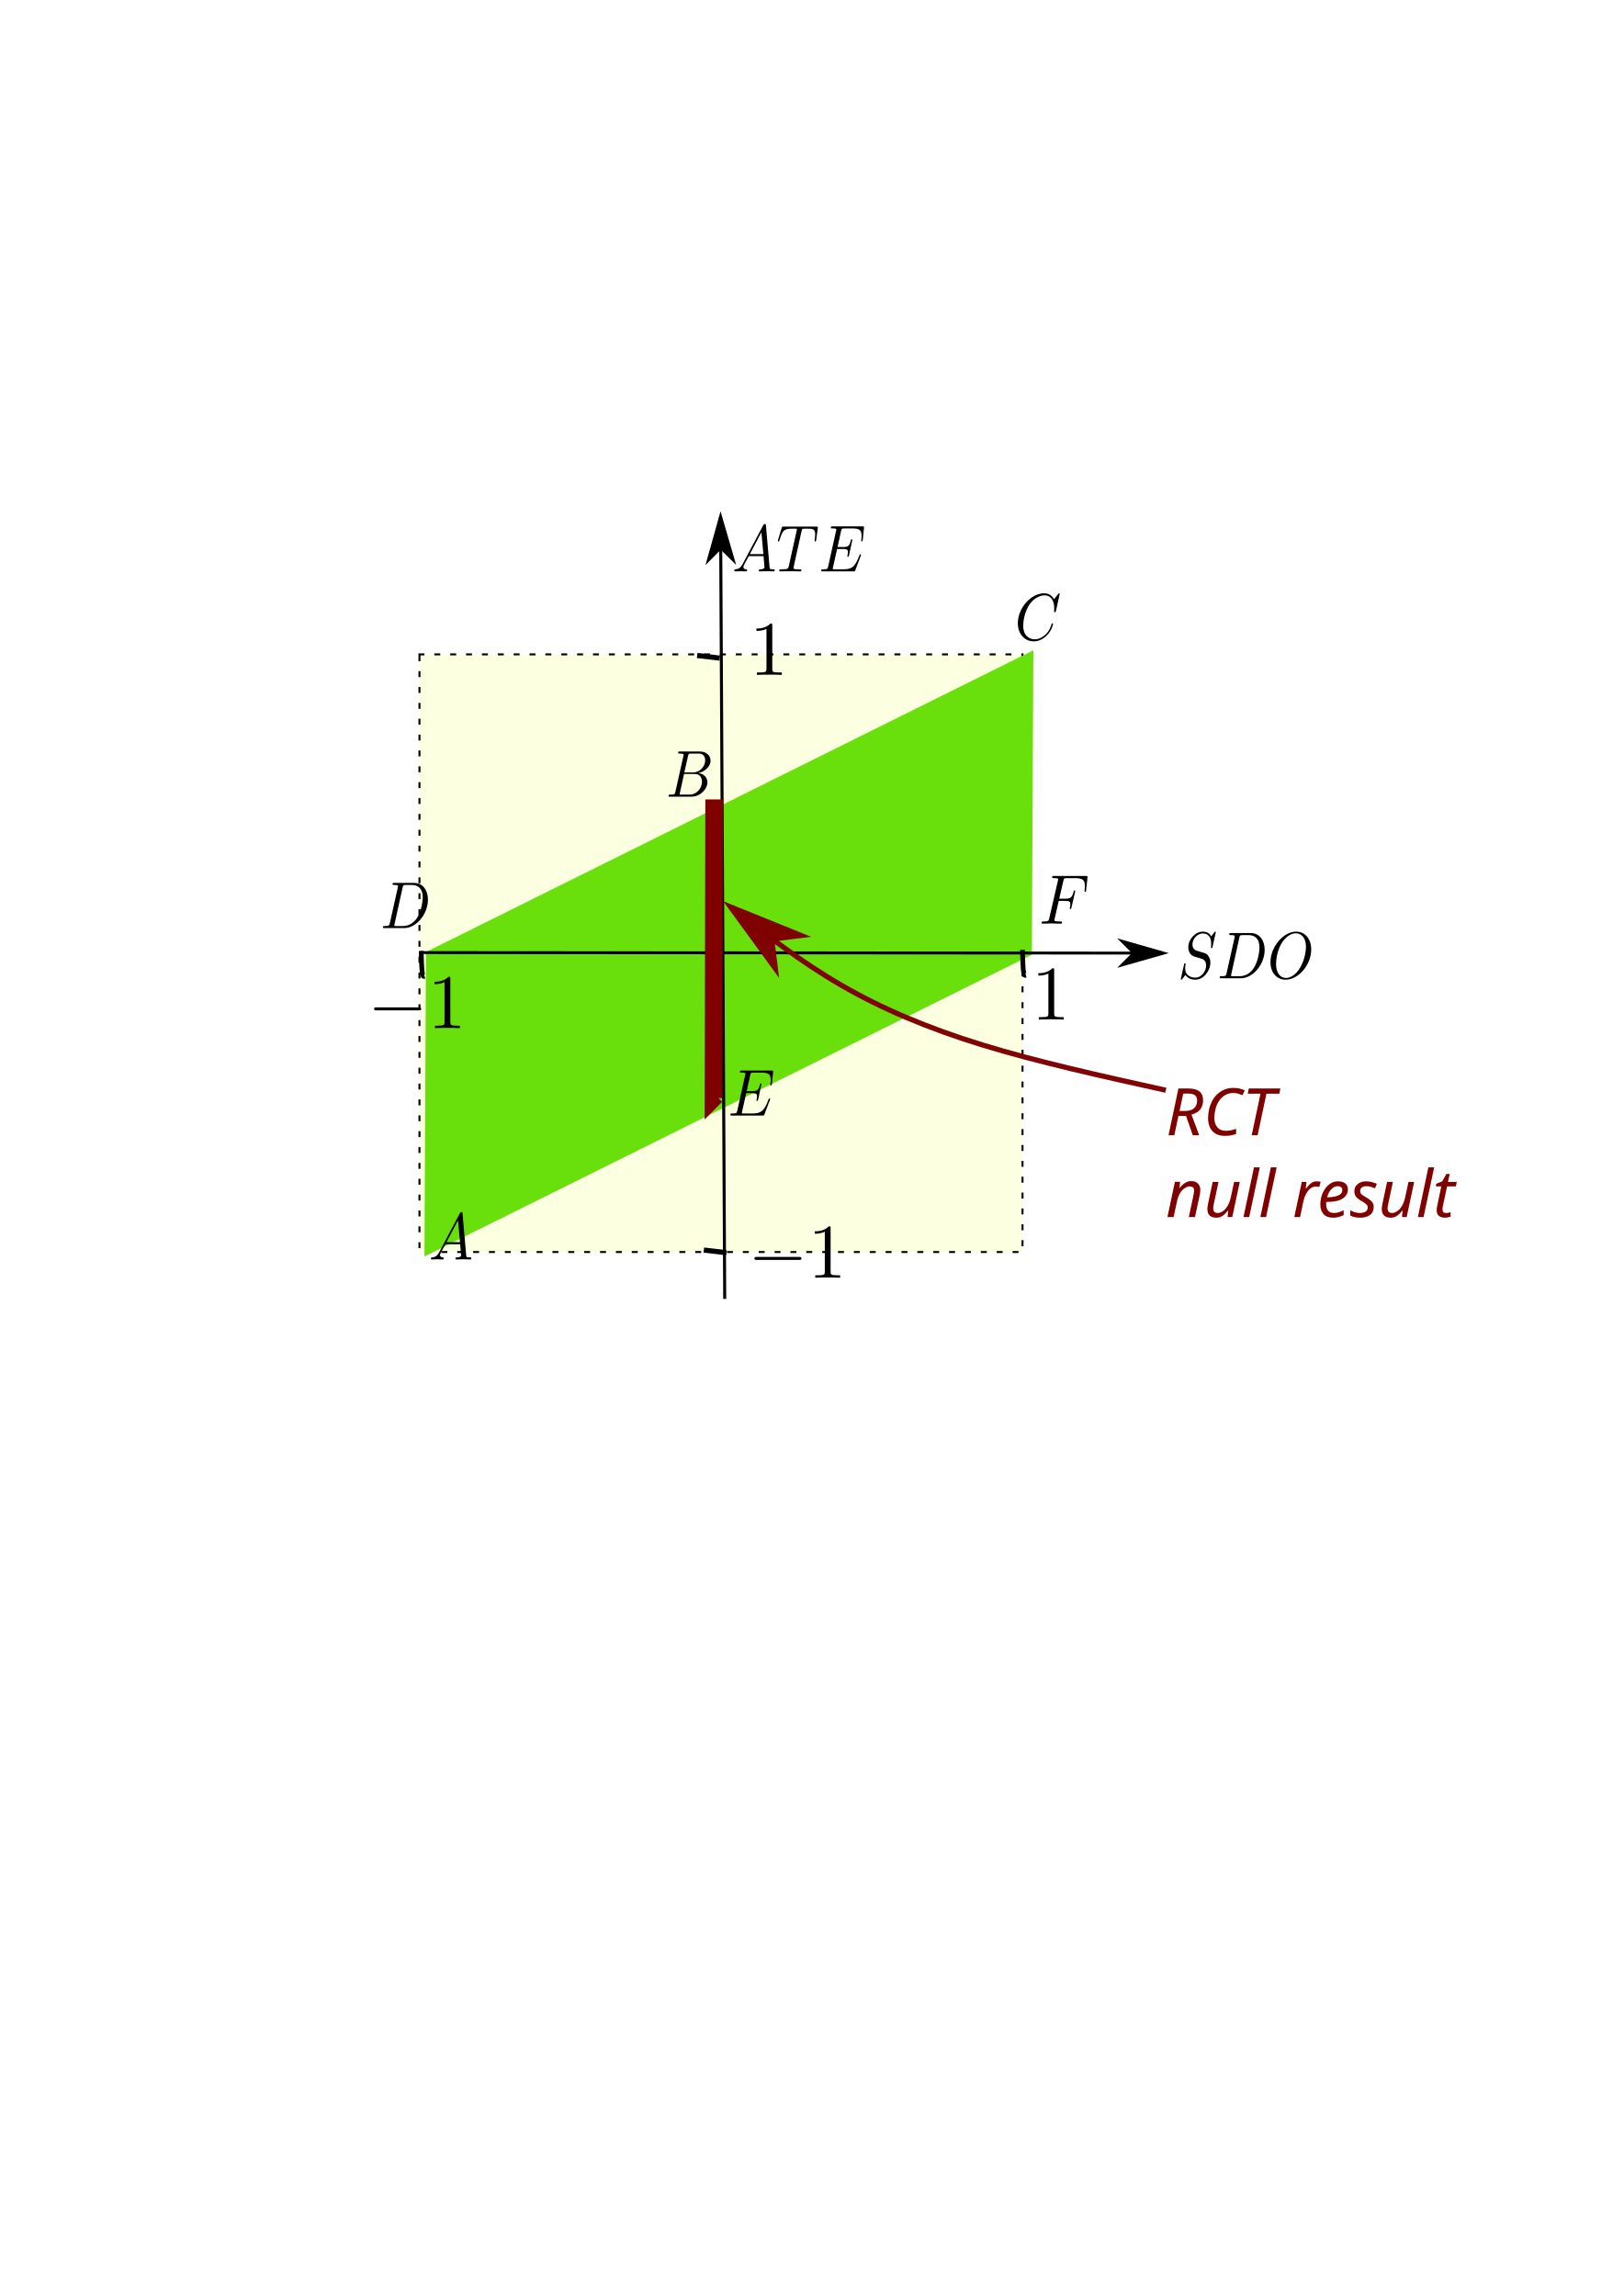
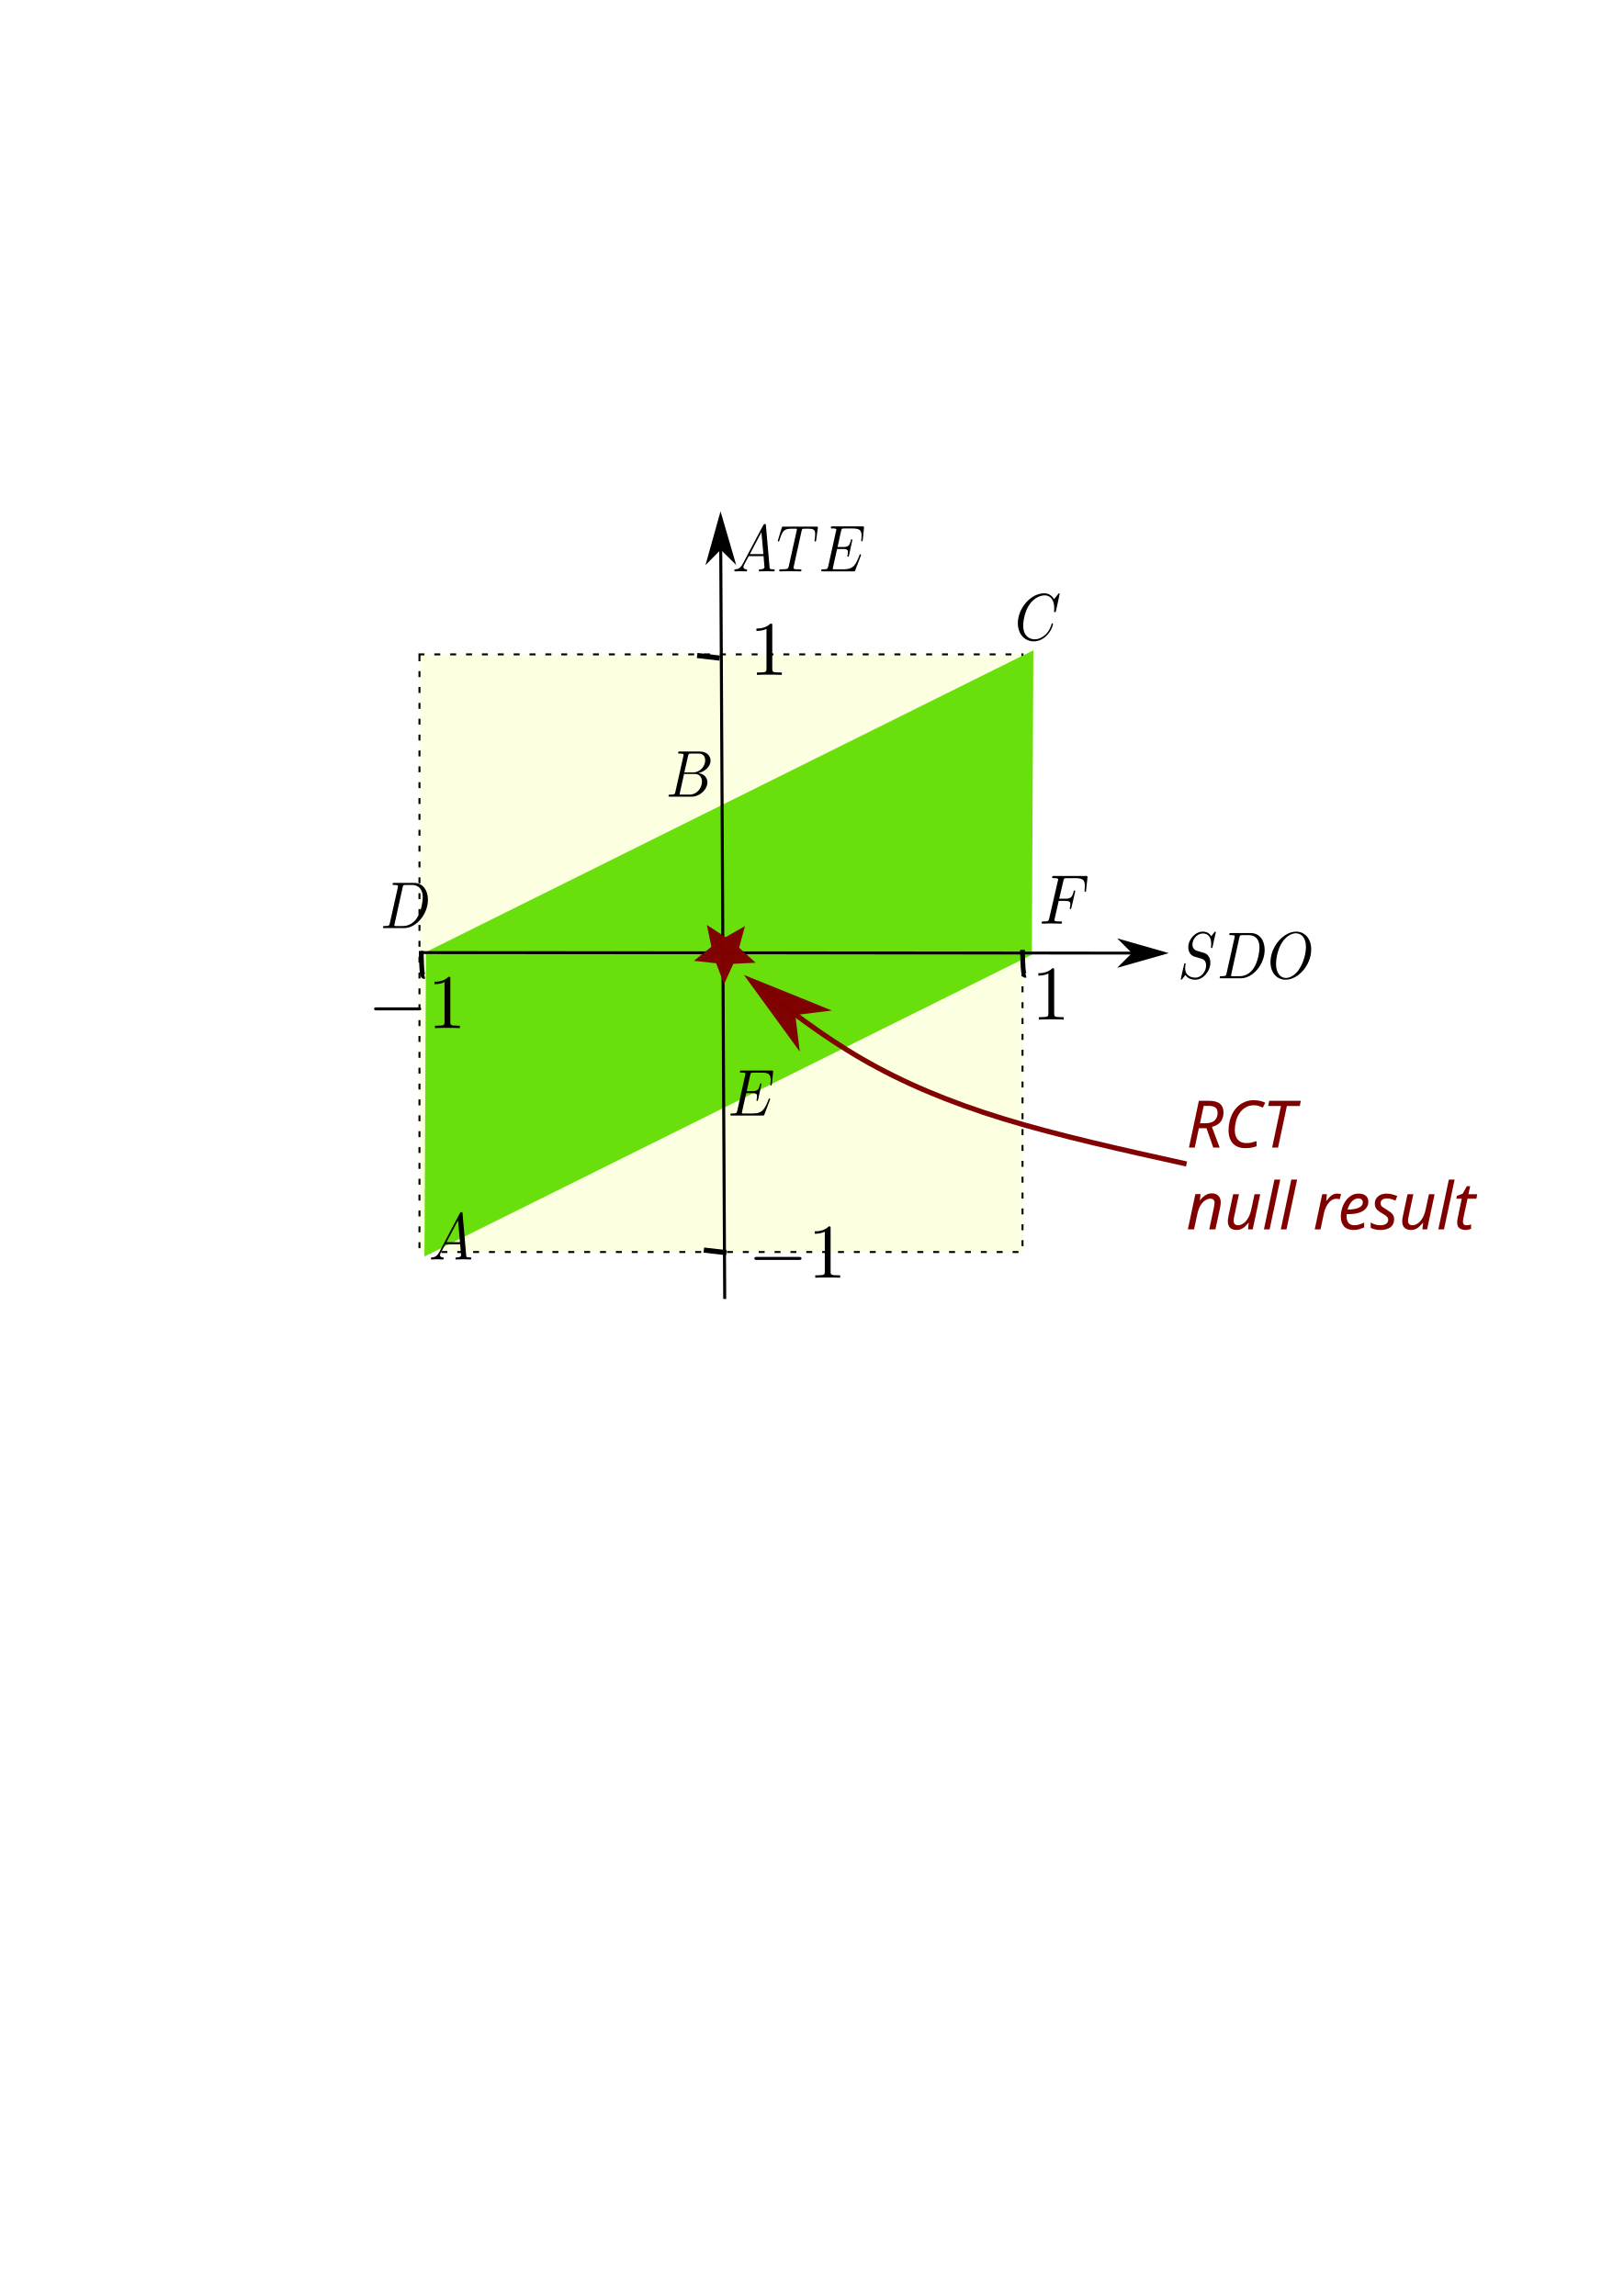
<svg xmlns="http://www.w3.org/2000/svg" xmlns:ns1="http://www.openswatchbook.org/uri/2009/osb" xmlns:xlink="http://www.w3.org/1999/xlink" width="210mm" height="297mm" viewBox="0 0 210 297" version="1.1" id="svg8">
  <defs id="defs2">
    <marker style="overflow:visible" id="marker1200" refX="0.0" refY="0.0" orient="auto">
      <path transform="scale(0.8) translate(12.5,0)" style="fill-rule:evenodd;stroke:#800000;stroke-width:1pt;stroke-opacity:0.987;fill:#800000;fill-opacity:0.987" d="M 0.0,0.0 L 5.0,-5.0 L -12.5,0.0 L 5.0,5.0 L 0.0,0.0 z " id="path1198" />
    </marker>
    <marker style="overflow:visible;" id="marker1040" refX="0.0" refY="0.0" orient="auto">
      <path transform="scale(0.8) rotate(180) translate(12.5,0)" style="fill-rule:evenodd;stroke:#000000;stroke-width:1pt;stroke-opacity:1;fill:#000000;fill-opacity:1" d="M 0.0,0.0 L 5.0,-5.0 L -12.5,0.0 L 5.0,5.0 L 0.0,0.0 z " id="path1038" />
    </marker>
    <linearGradient id="linearGradient2947" ns1:paint="solid">
      <stop style="stop-color:#ff0000;stop-opacity:1;" offset="0" id="stop2945" />
    </linearGradient>
    <marker style="overflow:visible;" id="marker2329" refX="0.0" refY="0.0" orient="auto">
      <path transform="scale(0.8) rotate(180) translate(12.5,0)" style="fill-rule:evenodd;stroke:#e900eb;stroke-width:1pt;stroke-opacity:1;fill:#e900eb;fill-opacity:1" d="M 0.0,0.0 L 5.0,-5.0 L -12.5,0.0 L 5.0,5.0 L 0.0,0.0 z " id="path2327" />
    </marker>
    <marker style="overflow:visible;" id="Arrow1Lend" refX="0.0" refY="0.0" orient="auto">
      <path transform="scale(0.8) rotate(180) translate(12.5,0)" style="fill-rule:evenodd;stroke:#000000;stroke-width:1pt;stroke-opacity:1;fill:#000000;fill-opacity:1" d="M 0.0,0.0 L 5.0,-5.0 L -12.5,0.0 L 5.0,5.0 L 0.0,0.0 z " id="path852" />
    </marker>
    <marker style="overflow:visible" id="Arrow1Lstart" refX="0.0" refY="0.0" orient="auto">
      <path transform="scale(0.8) translate(12.5,0)" style="fill-rule:evenodd;stroke:#000000;stroke-width:1pt;stroke-opacity:1;fill:#000000;fill-opacity:1" d="M 0.0,0.0 L 5.0,-5.0 L -12.5,0.0 L 5.0,5.0 L 0.0,0.0 z " id="path849" />
    </marker>
    <g id="g5959">
      <symbol overflow="visible" id="symbol9139">
        <path style="stroke:none;" d="" id="path3094" />
      </symbol>
      <symbol overflow="visible" id="symbol7277">
        <path style="stroke:none;" d="M 1.781 -1.141 C 1.391 -0.484 1 -0.344 0.562 -0.312 C 0.438 -0.297 0.344 -0.297 0.344 -0.109 C 0.344 -0.047 0.406 0 0.484 0 C 0.75 0 1.062 -0.031 1.328 -0.031 C 1.672 -0.031 2.016 0 2.328 0 C 2.391 0 2.516 0 2.516 -0.188 C 2.516 -0.297 2.438 -0.312 2.359 -0.312 C 2.141 -0.328 1.891 -0.406 1.891 -0.656 C 1.891 -0.781 1.953 -0.891 2.031 -1.031 L 2.797 -2.297 L 5.297 -2.297 C 5.312 -2.094 5.453 -0.734 5.453 -0.641 C 5.453 -0.344 4.938 -0.312 4.734 -0.312 C 4.594 -0.312 4.5 -0.312 4.5 -0.109 C 4.5 0 4.609 0 4.641 0 C 5.047 0 5.469 -0.031 5.875 -0.031 C 6.125 -0.031 6.766 0 7.016 0 C 7.062 0 7.188 0 7.188 -0.203 C 7.188 -0.312 7.094 -0.312 6.953 -0.312 C 6.344 -0.312 6.344 -0.375 6.312 -0.672 L 5.703 -6.891 C 5.688 -7.094 5.688 -7.141 5.516 -7.141 C 5.359 -7.141 5.312 -7.062 5.25 -6.969 Z M 2.984 -2.609 L 4.938 -5.906 L 5.266 -2.609 Z M 2.984 -2.609 " id="path9609" />
      </symbol>
      <symbol overflow="visible" id="symbol2894">
        <path style="stroke:none;" d="M 4.25 -6.047 C 4.328 -6.328 4.359 -6.391 4.484 -6.422 C 4.578 -6.438 4.906 -6.438 5.109 -6.438 C 6.125 -6.438 6.562 -6.406 6.562 -5.625 C 6.562 -5.469 6.531 -5.078 6.484 -4.828 C 6.484 -4.781 6.453 -4.672 6.453 -4.641 C 6.453 -4.578 6.484 -4.5 6.578 -4.5 C 6.688 -4.5 6.703 -4.578 6.734 -4.734 L 7 -6.469 C 7.016 -6.516 7.016 -6.609 7.016 -6.641 C 7.016 -6.75 6.922 -6.75 6.75 -6.75 L 1.219 -6.75 C 0.984 -6.75 0.969 -6.734 0.891 -6.547 L 0.297 -4.797 C 0.297 -4.781 0.234 -4.641 0.234 -4.609 C 0.234 -4.562 0.297 -4.5 0.359 -4.5 C 0.453 -4.5 0.469 -4.562 0.531 -4.719 C 1.062 -6.266 1.328 -6.438 2.797 -6.438 L 3.188 -6.438 C 3.469 -6.438 3.469 -6.406 3.469 -6.312 C 3.469 -6.266 3.438 -6.141 3.422 -6.109 L 2.094 -0.781 C 2 -0.422 1.969 -0.312 0.906 -0.312 C 0.547 -0.312 0.484 -0.312 0.484 -0.125 C 0.484 0 0.594 0 0.656 0 C 0.922 0 1.203 -0.016 1.469 -0.016 C 1.75 -0.016 2.047 -0.031 2.328 -0.031 C 2.609 -0.031 2.875 -0.016 3.156 -0.016 C 3.438 -0.016 3.734 0 4.016 0 C 4.109 0 4.234 0 4.234 -0.203 C 4.234 -0.312 4.156 -0.312 3.891 -0.312 C 3.656 -0.312 3.516 -0.312 3.266 -0.328 C 2.969 -0.359 2.891 -0.391 2.891 -0.547 C 2.891 -0.562 2.891 -0.609 2.938 -0.75 Z M 4.25 -6.047 " id="path138" />
      </symbol>
      <symbol overflow="visible" id="symbol2901">
        <path style="stroke:none;" d="M 7.062 -2.328 C 7.078 -2.375 7.109 -2.438 7.109 -2.469 C 7.109 -2.469 7.109 -2.578 6.984 -2.578 C 6.891 -2.578 6.875 -2.516 6.859 -2.453 C 6.203 -0.984 5.844 -0.312 4.141 -0.312 L 2.688 -0.312 C 2.547 -0.312 2.516 -0.312 2.469 -0.312 C 2.359 -0.328 2.328 -0.344 2.328 -0.422 C 2.328 -0.453 2.328 -0.469 2.375 -0.641 L 3.062 -3.375 L 4.047 -3.375 C 4.891 -3.375 4.891 -3.156 4.891 -2.906 C 4.891 -2.844 4.891 -2.719 4.828 -2.422 C 4.812 -2.375 4.797 -2.344 4.797 -2.312 C 4.797 -2.266 4.828 -2.203 4.922 -2.203 C 5 -2.203 5.031 -2.25 5.078 -2.406 L 5.641 -4.734 C 5.641 -4.797 5.594 -4.844 5.516 -4.844 C 5.438 -4.844 5.406 -4.781 5.391 -4.672 C 5.172 -3.906 5 -3.672 4.078 -3.672 L 3.141 -3.672 L 3.734 -6.078 C 3.828 -6.438 3.844 -6.469 4.281 -6.469 L 5.688 -6.469 C 6.891 -6.469 7.203 -6.188 7.203 -5.359 C 7.203 -5.125 7.203 -5.109 7.156 -4.828 C 7.156 -4.781 7.141 -4.703 7.141 -4.656 C 7.141 -4.609 7.172 -4.531 7.266 -4.531 C 7.375 -4.531 7.391 -4.594 7.406 -4.781 L 7.609 -6.516 C 7.641 -6.781 7.594 -6.781 7.344 -6.781 L 2.297 -6.781 C 2.109 -6.781 2 -6.781 2 -6.578 C 2 -6.469 2.094 -6.469 2.281 -6.469 C 2.656 -6.469 2.938 -6.469 2.938 -6.297 C 2.938 -6.25 2.938 -6.234 2.875 -6.047 L 1.562 -0.781 C 1.469 -0.391 1.453 -0.312 0.656 -0.312 C 0.484 -0.312 0.375 -0.312 0.375 -0.125 C 0.375 0 0.469 0 0.656 0 L 5.828 0 C 6.062 0 6.078 -0.016 6.141 -0.172 Z M 7.062 -2.328 " id="path513" />
      </symbol>
    </g>
    <g id="g1998">
      <symbol overflow="visible" id="symbol3858">
        <path style="stroke:none;" d="" id="path2053" />
      </symbol>
      <symbol overflow="visible" id="symbol8276">
        <path style="stroke:none;" d="M 6.438 -6.922 C 6.438 -6.953 6.406 -7.031 6.312 -7.031 C 6.266 -7.031 6.266 -7.016 6.141 -6.875 L 5.656 -6.312 C 5.406 -6.781 4.891 -7.031 4.234 -7.031 C 2.969 -7.031 1.781 -5.875 1.781 -4.672 C 1.781 -3.875 2.297 -3.406 2.812 -3.266 L 3.875 -2.984 C 4.25 -2.891 4.797 -2.734 4.797 -1.922 C 4.797 -1.031 3.984 -0.094 3 -0.094 C 2.359 -0.094 1.25 -0.312 1.25 -1.547 C 1.25 -1.781 1.312 -2.031 1.312 -2.078 C 1.328 -2.125 1.328 -2.141 1.328 -2.156 C 1.328 -2.25 1.266 -2.266 1.219 -2.266 C 1.172 -2.266 1.141 -2.25 1.109 -2.219 C 1.078 -2.188 0.516 0.094 0.516 0.125 C 0.516 0.172 0.562 0.219 0.625 0.219 C 0.672 0.219 0.688 0.203 0.812 0.062 L 1.297 -0.5 C 1.719 0.078 2.406 0.219 2.984 0.219 C 4.344 0.219 5.516 -1.109 5.516 -2.344 C 5.516 -3.031 5.172 -3.375 5.031 -3.516 C 4.797 -3.734 4.641 -3.781 3.766 -4 C 3.531 -4.062 3.188 -4.172 3.094 -4.188 C 2.828 -4.281 2.484 -4.562 2.484 -5.094 C 2.484 -5.906 3.281 -6.75 4.234 -6.75 C 5.047 -6.75 5.656 -6.312 5.656 -5.203 C 5.656 -4.891 5.625 -4.703 5.625 -4.641 C 5.625 -4.641 5.625 -4.547 5.734 -4.547 C 5.844 -4.547 5.859 -4.578 5.891 -4.75 Z M 6.438 -6.922 " id="path7736" />
      </symbol>
      <symbol overflow="visible" id="symbol7951">
        <path style="stroke:none;" d="M 1.578 -0.781 C 1.484 -0.391 1.469 -0.312 0.672 -0.312 C 0.516 -0.312 0.406 -0.312 0.406 -0.125 C 0.406 0 0.484 0 0.672 0 L 3.984 0 C 6.047 0 8.016 -2.109 8.016 -4.281 C 8.016 -5.688 7.172 -6.812 5.672 -6.812 L 2.328 -6.812 C 2.141 -6.812 2.031 -6.812 2.031 -6.625 C 2.031 -6.5 2.109 -6.5 2.312 -6.5 C 2.438 -6.5 2.625 -6.484 2.734 -6.484 C 2.906 -6.453 2.953 -6.438 2.953 -6.312 C 2.953 -6.281 2.953 -6.25 2.922 -6.125 Z M 3.734 -6.125 C 3.828 -6.469 3.844 -6.5 4.281 -6.5 L 5.344 -6.5 C 6.312 -6.5 7.141 -5.969 7.141 -4.656 C 7.141 -4.172 6.953 -2.531 6.094 -1.438 C 5.812 -1.062 5.031 -0.312 3.797 -0.312 L 2.672 -0.312 C 2.531 -0.312 2.516 -0.312 2.453 -0.312 C 2.359 -0.328 2.328 -0.344 2.328 -0.422 C 2.328 -0.453 2.328 -0.469 2.375 -0.641 Z M 3.734 -6.125 " id="path5138" />
      </symbol>
      <symbol overflow="visible" id="symbol313">
        <path style="stroke:none;" d="M 7.375 -4.344 C 7.375 -5.953 6.312 -7.031 4.828 -7.031 C 2.688 -7.031 0.484 -4.766 0.484 -2.438 C 0.484 -0.781 1.609 0.219 3.047 0.219 C 5.156 0.219 7.375 -1.969 7.375 -4.344 Z M 3.094 -0.047 C 2.109 -0.047 1.422 -0.844 1.422 -2.156 C 1.422 -2.609 1.562 -4.062 2.328 -5.219 C 3.016 -6.266 3.984 -6.781 4.781 -6.781 C 5.594 -6.781 6.484 -6.219 6.484 -4.734 C 6.484 -4.016 6.219 -2.469 5.234 -1.234 C 4.75 -0.625 3.938 -0.047 3.094 -0.047 Z M 3.094 -0.047 " id="path3233" />
      </symbol>
    </g>
    <g id="g3129">
      <symbol overflow="visible" id="symbol5662">
        <path style="stroke:none;" d="" id="path8123" />
      </symbol>
      <symbol overflow="visible" id="symbol1114">
        <path style="stroke:none;" d="M 1.781 -1.141 C 1.391 -0.484 1 -0.344 0.562 -0.312 C 0.438 -0.297 0.344 -0.297 0.344 -0.109 C 0.344 -0.047 0.406 0 0.484 0 C 0.75 0 1.062 -0.031 1.328 -0.031 C 1.672 -0.031 2.016 0 2.328 0 C 2.391 0 2.516 0 2.516 -0.188 C 2.516 -0.297 2.438 -0.312 2.359 -0.312 C 2.141 -0.328 1.891 -0.406 1.891 -0.656 C 1.891 -0.781 1.953 -0.891 2.031 -1.031 L 2.797 -2.297 L 5.297 -2.297 C 5.312 -2.094 5.453 -0.734 5.453 -0.641 C 5.453 -0.344 4.938 -0.312 4.734 -0.312 C 4.594 -0.312 4.5 -0.312 4.5 -0.109 C 4.5 0 4.609 0 4.641 0 C 5.047 0 5.469 -0.031 5.875 -0.031 C 6.125 -0.031 6.766 0 7.016 0 C 7.062 0 7.188 0 7.188 -0.203 C 7.188 -0.312 7.094 -0.312 6.953 -0.312 C 6.344 -0.312 6.344 -0.375 6.312 -0.672 L 5.703 -6.891 C 5.688 -7.094 5.688 -7.141 5.516 -7.141 C 5.359 -7.141 5.312 -7.062 5.25 -6.969 Z M 2.984 -2.609 L 4.938 -5.906 L 5.266 -2.609 Z M 2.984 -2.609 " id="path9871" />
      </symbol>
    </g>
    <g id="g2174">
      <symbol overflow="visible" id="symbol1775">
        <path style="stroke:none;" d="" id="path1496" />
      </symbol>
      <symbol overflow="visible" id="symbol6595">
        <path style="stroke:none;" d="M 1.594 -0.781 C 1.5 -0.391 1.469 -0.312 0.688 -0.312 C 0.516 -0.312 0.422 -0.312 0.422 -0.109 C 0.422 0 0.516 0 0.688 0 L 4.25 0 C 5.828 0 7 -1.172 7 -2.156 C 7 -2.875 6.422 -3.453 5.453 -3.562 C 6.484 -3.75 7.531 -4.484 7.531 -5.438 C 7.531 -6.172 6.875 -6.812 5.688 -6.812 L 2.328 -6.812 C 2.141 -6.812 2.047 -6.812 2.047 -6.609 C 2.047 -6.5 2.141 -6.5 2.328 -6.5 C 2.344 -6.5 2.531 -6.5 2.703 -6.484 C 2.875 -6.453 2.969 -6.453 2.969 -6.312 C 2.969 -6.281 2.953 -6.25 2.938 -6.125 Z M 3.094 -3.656 L 3.719 -6.125 C 3.812 -6.469 3.828 -6.5 4.25 -6.5 L 5.547 -6.5 C 6.422 -6.5 6.625 -5.906 6.625 -5.469 C 6.625 -4.594 5.766 -3.656 4.562 -3.656 Z M 2.656 -0.312 C 2.516 -0.312 2.5 -0.312 2.438 -0.312 C 2.328 -0.328 2.297 -0.344 2.297 -0.422 C 2.297 -0.453 2.297 -0.469 2.359 -0.641 L 3.047 -3.422 L 4.922 -3.422 C 5.875 -3.422 6.078 -2.688 6.078 -2.266 C 6.078 -1.281 5.188 -0.312 4 -0.312 Z M 2.656 -0.312 " id="path8096" />
      </symbol>
    </g>
    <g id="g8852">
      <symbol overflow="visible" id="symbol911">
        <path style="stroke:none;" d="" id="path3049" />
      </symbol>
      <symbol overflow="visible" id="symbol7238">
        <path style="stroke:none;" d="M 7.578 -6.922 C 7.578 -6.953 7.562 -7.031 7.469 -7.031 C 7.438 -7.031 7.422 -7.016 7.312 -6.906 L 6.625 -6.141 C 6.531 -6.281 6.078 -7.031 4.969 -7.031 C 2.734 -7.031 0.5 -4.828 0.5 -2.516 C 0.5 -0.875 1.672 0.219 3.203 0.219 C 4.062 0.219 4.828 -0.172 5.359 -0.641 C 6.281 -1.453 6.453 -2.359 6.453 -2.391 C 6.453 -2.5 6.344 -2.5 6.328 -2.5 C 6.266 -2.5 6.219 -2.469 6.203 -2.391 C 6.109 -2.109 5.875 -1.391 5.188 -0.812 C 4.5 -0.266 3.875 -0.094 3.359 -0.094 C 2.469 -0.094 1.406 -0.609 1.406 -2.156 C 1.406 -2.734 1.609 -4.344 2.609 -5.516 C 3.219 -6.219 4.156 -6.719 5.047 -6.719 C 6.062 -6.719 6.656 -5.953 6.656 -4.797 C 6.656 -4.391 6.625 -4.391 6.625 -4.281 C 6.625 -4.188 6.734 -4.188 6.766 -4.188 C 6.891 -4.188 6.891 -4.203 6.953 -4.391 Z M 7.578 -6.922 " id="path967" />
      </symbol>
    </g>
    <g id="g544">
      <symbol overflow="visible" id="symbol5259">
        <path style="stroke:none;" d="" id="path5428" />
      </symbol>
      <symbol overflow="visible" id="symbol930">
        <path style="stroke:none;" d="M 1.578 -0.781 C 1.484 -0.391 1.469 -0.312 0.672 -0.312 C 0.516 -0.312 0.406 -0.312 0.406 -0.125 C 0.406 0 0.484 0 0.672 0 L 3.984 0 C 6.047 0 8.016 -2.109 8.016 -4.281 C 8.016 -5.688 7.172 -6.812 5.672 -6.812 L 2.328 -6.812 C 2.141 -6.812 2.031 -6.812 2.031 -6.625 C 2.031 -6.5 2.109 -6.5 2.312 -6.5 C 2.438 -6.5 2.625 -6.484 2.734 -6.484 C 2.906 -6.453 2.953 -6.438 2.953 -6.312 C 2.953 -6.281 2.953 -6.25 2.922 -6.125 Z M 3.734 -6.125 C 3.828 -6.469 3.844 -6.5 4.281 -6.5 L 5.344 -6.5 C 6.312 -6.5 7.141 -5.969 7.141 -4.656 C 7.141 -4.172 6.953 -2.531 6.094 -1.438 C 5.812 -1.062 5.031 -0.312 3.797 -0.312 L 2.672 -0.312 C 2.531 -0.312 2.516 -0.312 2.453 -0.312 C 2.359 -0.328 2.328 -0.344 2.328 -0.422 C 2.328 -0.453 2.328 -0.469 2.375 -0.641 Z M 3.734 -6.125 " id="path3084" />
      </symbol>
    </g>
    <g id="g2280">
      <symbol overflow="visible" id="symbol3007">
        <path style="stroke:none;" d="" id="path229" />
      </symbol>
      <symbol overflow="visible" id="symbol4034">
        <path style="stroke:none;" d="M 7.062 -2.328 C 7.078 -2.375 7.109 -2.438 7.109 -2.469 C 7.109 -2.469 7.109 -2.578 6.984 -2.578 C 6.891 -2.578 6.875 -2.516 6.859 -2.453 C 6.203 -0.984 5.844 -0.312 4.141 -0.312 L 2.688 -0.312 C 2.547 -0.312 2.516 -0.312 2.469 -0.312 C 2.359 -0.328 2.328 -0.344 2.328 -0.422 C 2.328 -0.453 2.328 -0.469 2.375 -0.641 L 3.062 -3.375 L 4.047 -3.375 C 4.891 -3.375 4.891 -3.156 4.891 -2.906 C 4.891 -2.844 4.891 -2.719 4.828 -2.422 C 4.812 -2.375 4.797 -2.344 4.797 -2.312 C 4.797 -2.266 4.828 -2.203 4.922 -2.203 C 5 -2.203 5.031 -2.25 5.078 -2.406 L 5.641 -4.734 C 5.641 -4.797 5.594 -4.844 5.516 -4.844 C 5.438 -4.844 5.406 -4.781 5.391 -4.672 C 5.172 -3.906 5 -3.672 4.078 -3.672 L 3.141 -3.672 L 3.734 -6.078 C 3.828 -6.438 3.844 -6.469 4.281 -6.469 L 5.688 -6.469 C 6.891 -6.469 7.203 -6.188 7.203 -5.359 C 7.203 -5.125 7.203 -5.109 7.156 -4.828 C 7.156 -4.781 7.141 -4.703 7.141 -4.656 C 7.141 -4.609 7.172 -4.531 7.266 -4.531 C 7.375 -4.531 7.391 -4.594 7.406 -4.781 L 7.609 -6.516 C 7.641 -6.781 7.594 -6.781 7.344 -6.781 L 2.297 -6.781 C 2.109 -6.781 2 -6.781 2 -6.578 C 2 -6.469 2.094 -6.469 2.281 -6.469 C 2.656 -6.469 2.938 -6.469 2.938 -6.297 C 2.938 -6.25 2.938 -6.234 2.875 -6.047 L 1.562 -0.781 C 1.469 -0.391 1.453 -0.312 0.656 -0.312 C 0.484 -0.312 0.375 -0.312 0.375 -0.125 C 0.375 0 0.469 0 0.656 0 L 5.828 0 C 6.062 0 6.078 -0.016 6.141 -0.172 Z M 7.062 -2.328 " id="path2600" />
      </symbol>
    </g>
    <g id="g7643">
      <symbol overflow="visible" id="symbol4085">
        <path style="stroke:none;" d="" id="path6140" />
      </symbol>
      <symbol overflow="visible" id="symbol5610">
        <path style="stroke:none;" d="M 3.016 -3.234 L 3.984 -3.234 C 4.734 -3.234 4.812 -3.078 4.812 -2.797 C 4.812 -2.719 4.812 -2.609 4.75 -2.297 C 4.719 -2.25 4.719 -2.219 4.719 -2.188 C 4.719 -2.109 4.781 -2.078 4.828 -2.078 C 4.938 -2.078 4.938 -2.109 4.984 -2.281 L 5.531 -4.453 C 5.562 -4.562 5.562 -4.578 5.562 -4.609 C 5.562 -4.625 5.547 -4.719 5.438 -4.719 C 5.344 -4.719 5.328 -4.672 5.297 -4.5 C 5.078 -3.734 4.859 -3.547 4 -3.547 L 3.094 -3.547 L 3.734 -6.078 C 3.828 -6.438 3.844 -6.469 4.281 -6.469 L 5.594 -6.469 C 6.812 -6.469 7.047 -6.141 7.047 -5.375 C 7.047 -5.141 7.047 -5.109 7.016 -4.828 C 7 -4.703 7 -4.688 7 -4.656 C 7 -4.609 7.031 -4.531 7.125 -4.531 C 7.234 -4.531 7.234 -4.594 7.25 -4.781 L 7.453 -6.516 C 7.484 -6.781 7.438 -6.781 7.188 -6.781 L 2.297 -6.781 C 2.109 -6.781 2 -6.781 2 -6.578 C 2 -6.469 2.094 -6.469 2.281 -6.469 C 2.656 -6.469 2.938 -6.469 2.938 -6.297 C 2.938 -6.25 2.938 -6.234 2.875 -6.047 L 1.562 -0.781 C 1.469 -0.391 1.453 -0.312 0.656 -0.312 C 0.484 -0.312 0.375 -0.312 0.375 -0.125 C 0.375 0 0.5 0 0.531 0 C 0.812 0 1.562 -0.031 1.844 -0.031 C 2.172 -0.031 3 0 3.328 0 C 3.422 0 3.531 0 3.531 -0.188 C 3.531 -0.266 3.484 -0.297 3.484 -0.297 C 3.453 -0.312 3.422 -0.312 3.203 -0.312 C 2.984 -0.312 2.938 -0.312 2.688 -0.328 C 2.391 -0.359 2.359 -0.406 2.359 -0.531 C 2.359 -0.547 2.359 -0.609 2.406 -0.75 Z M 3.016 -3.234 " id="path6132" />
      </symbol>
    </g>
    <g id="g3310">
      <symbol overflow="visible" id="symbol6884">
        <path style="stroke:none;" d="" id="path7811" />
      </symbol>
      <symbol overflow="visible" id="symbol4169">
        <path style="stroke:none;" d="M 2.938 -6.375 C 2.938 -6.625 2.938 -6.641 2.703 -6.641 C 2.078 -6 1.203 -6 0.891 -6 L 0.891 -5.688 C 1.094 -5.688 1.672 -5.688 2.188 -5.953 L 2.188 -0.781 C 2.188 -0.422 2.156 -0.312 1.266 -0.312 L 0.953 -0.312 L 0.953 0 C 1.297 -0.031 2.156 -0.031 2.562 -0.031 C 2.953 -0.031 3.828 -0.031 4.172 0 L 4.172 -0.312 L 3.859 -0.312 C 2.953 -0.312 2.938 -0.422 2.938 -0.781 Z M 2.938 -6.375 " id="path8517" />
      </symbol>
    </g>
    <g id="g7994">
      <symbol overflow="visible" id="symbol8365">
        <path style="stroke:none;" d="" id="path2134" />
      </symbol>
      <symbol overflow="visible" id="symbol5841">
        <path style="stroke:none;" d="M 6.562 -2.297 C 6.734 -2.297 6.922 -2.297 6.922 -2.5 C 6.922 -2.688 6.734 -2.688 6.562 -2.688 L 1.172 -2.688 C 1 -2.688 0.828 -2.688 0.828 -2.5 C 0.828 -2.297 1 -2.297 1.172 -2.297 Z M 6.562 -2.297 " id="path2709" />
      </symbol>
      <symbol overflow="visible" id="symbol4875">
        <path style="stroke:none;" d="" id="path900" />
      </symbol>
      <symbol overflow="visible" id="symbol2680">
        <path style="stroke:none;" d="M 2.938 -6.375 C 2.938 -6.625 2.938 -6.641 2.703 -6.641 C 2.078 -6 1.203 -6 0.891 -6 L 0.891 -5.688 C 1.094 -5.688 1.672 -5.688 2.188 -5.953 L 2.188 -0.781 C 2.188 -0.422 2.156 -0.312 1.266 -0.312 L 0.953 -0.312 L 0.953 0 C 1.297 -0.031 2.156 -0.031 2.562 -0.031 C 2.953 -0.031 3.828 -0.031 4.172 0 L 4.172 -0.312 L 3.859 -0.312 C 2.953 -0.312 2.938 -0.422 2.938 -0.781 Z M 2.938 -6.375 " id="path4376" />
      </symbol>
    </g>
  </defs>
  <g id="layer1" style="display:inline">
    <rect style="fill:#fcffe0;fill-opacity:1;stroke:#000000;stroke-width:0.256;stroke-linecap:square;stroke-dasharray:0.513, 1.539;stroke-opacity:1" id="rect833" width="77.996" height="77.308" x="54.25" y="84.647" />
    <path style="fill:#69df0b;fill-opacity:1;stroke:none;stroke-width:0.265;stroke-linecap:square;stroke-dasharray:0.53, 1.59" id="path843" d="M 93.316,237.307 66.884,211.011 93.18,184.579 119.613,210.875 Z" transform="matrix(-1.497297,1.487021,-1.482287,-0.01049453,546.5716,-13.12424)" />
    <path style="fill:none;stroke:#000000;stroke-width:0.391;stroke-linecap:butt;stroke-linejoin:miter;stroke-miterlimit:4;stroke-dasharray:none;stroke-opacity:1;marker-start:url(#Arrow1Lstart)" d="m 93.194,66.902 c 0.179,33.707 0.358,67.413 0.536,101.118" id="path845" />
    <path style="fill:none;stroke:#000000;stroke-width:0.376;stroke-linecap:butt;stroke-linejoin:miter;stroke-miterlimit:4;stroke-dasharray:none;stroke-opacity:1;marker-end:url(#Arrow1Lend)" d="m 54.398,123.224 c 32.014,0.022 64.028,0.044 96.041,0.067" id="path1155" />
    <g transform="matrix(0.7644483,0,0,0.8583055,24.43096,3.562553)" id="g1279">
      <g id="g6684">
        <g style="fill:#000000;fill-opacity:1" id="g6569">
          <use xlink:href="#symbol7277" x="91.925" y="81.963" id="use7747" width="100%" height="100%" />
          <use xlink:href="#symbol2894" x="99.397" y="81.963" id="use2865" width="100%" height="100%" />
        </g>
        <g style="fill:#000000;fill-opacity:1" id="g7423">
          <use xlink:href="#symbol2901" x="106.604" y="81.963" id="use8891" width="100%" height="100%" />
        </g>
      </g>
    </g>
    <g transform="matrix(0.7644483,0,0,0.8583055,82.05194,56.19433)" id="g1346">
      <g id="g3822">
        <g style="fill:#000000;fill-opacity:1" id="g8189">
          <use xlink:href="#symbol8276" x="91.925" y="81.963" id="use5447" width="100%" height="100%" />
        </g>
        <g style="fill:#000000;fill-opacity:1" id="g9095">
          <use xlink:href="#symbol7951" x="98.612" y="81.963" id="use8822" width="100%" height="100%" />
        </g>
        <g style="fill:#000000;fill-opacity:1" id="g8101">
          <use xlink:href="#symbol313" x="107.129" y="81.963" id="use6439" width="100%" height="100%" />
        </g>
      </g>
    </g>
    <g transform="matrix(0.7644483,0,0,0.8583055,-14.80693,92.5708)" id="g1423">
      <g id="g9002">
        <g style="fill:#000000;fill-opacity:1" id="g9905">
          <use xlink:href="#symbol1114" x="91.925" y="81.963" id="use4508" width="100%" height="100%" />
        </g>
      </g>
    </g>
    <g transform="matrix(0.7644483,0,0,0.8583055,15.86906,32.70794)" id="g1501">
      <g id="g4419">
        <g style="fill:#000000;fill-opacity:1" id="g1099">
          <use xlink:href="#symbol6595" x="91.925" y="81.963" id="use7733" width="100%" height="100%" />
        </g>
      </g>
    </g>
    <g transform="matrix(0.7644483,0,0,0.8583055,60.98828,12.42932)" id="g1588">
      <g id="g4015">
        <g style="fill:#000000;fill-opacity:1" id="g9209">
          <use xlink:href="#symbol7238" x="91.925" y="81.963" id="use7095" width="100%" height="100%" />
        </g>
      </g>
    </g>
    <g transform="matrix(0.7644483,0,0,0.8583055,-21.05362,49.70562)" id="g1684">
      <g id="g3829">
        <g style="fill:#000000;fill-opacity:1" id="g4577">
          <use xlink:href="#symbol930" x="91.925" y="81.963" id="use532" width="100%" height="100%" />
        </g>
      </g>
    </g>
    <g transform="matrix(0.7644483,0,0,0.8583055,23.89789,73.95452)" id="g1789">
      <g id="g4759">
        <g style="fill:#000000;fill-opacity:1" id="g7126">
          <use xlink:href="#symbol4034" x="91.925" y="81.963" id="use411" width="100%" height="100%" />
        </g>
      </g>
    </g>
    <g transform="matrix(0.8381659,0,0,0.9096657,57.35067,44.9208)" id="g1909">
      <g id="g7737">
        <g style="fill:#000000;fill-opacity:1" id="g4902">
          <use xlink:href="#symbol5610" x="91.925" y="81.963" id="use6235" width="100%" height="100%" />
        </g>
      </g>
    </g>
    <g transform="translate(5.019136,5.338111)" id="g2032">
      <g id="g6313">
        <g style="fill:#000000;fill-opacity:1" id="g8873">
          <use xlink:href="#symbol4169" x="91.925" y="81.963" id="use9181" width="100%" height="100%" />
        </g>
      </g>
    </g>
    <g transform="translate(4.813162,83.31533)" id="g2170">
      <g id="g508">
        <g style="fill:#000000;fill-opacity:1" id="g8010">
          <use xlink:href="#symbol5841" x="91.925" y="81.963" id="use1659" width="100%" height="100%" />
        </g>
        <g style="fill:#000000;fill-opacity:1" id="g29">
          <use xlink:href="#symbol2680" x="99.674" y="81.963" id="use375" width="100%" height="100%" />
        </g>
      </g>
    </g>
    <g transform="translate(41.47821,49.92203)" id="g2032-9">
      <g id="g6313-4">
        <g style="fill:#000000;fill-opacity:1" id="g8873-2">
          <use xlink:href="#symbol4169" x="91.925" y="81.963" id="use9181-2" width="100%" height="100%" />
        </g>
      </g>
    </g>
    <g transform="translate(-44.3697,51.02936)" id="g2170-6">
      <g id="g508-4">
        <g style="fill:#000000;fill-opacity:1" id="g8010-1">
          <use xlink:href="#symbol5841" x="91.925" y="81.963" id="use1659-2" width="100%" height="100%" />
        </g>
        <g style="fill:#000000;fill-opacity:1" id="g29-8">
          <use xlink:href="#symbol2680" x="99.674" y="81.963" id="use375-8" width="100%" height="100%" />
        </g>
      </g>
    </g>
    <path style="fill:none;stroke:#000000;stroke-width:0.665;stroke-linecap:butt;stroke-linejoin:miter;stroke-miterlimit:4;stroke-dasharray:none;stroke-opacity:1" d="m 90.166,84.793 c 0.973,0.112 1.946,0.224 2.919,0.336" id="path2253" />
    <path style="fill:none;stroke:#000000;stroke-width:0.665;stroke-linecap:butt;stroke-linejoin:miter;stroke-miterlimit:4;stroke-dasharray:none;stroke-opacity:1" d="m 91.029,161.705 c 0.973,0.112 1.946,0.224 2.919,0.336" id="path2253-9" />
    <path style="fill:none;stroke:#000000;stroke-width:0.612;stroke-linecap:butt;stroke-linejoin:miter;stroke-miterlimit:4;stroke-dasharray:none;stroke-opacity:1" d="m 132.237,122.87 c 0.03,1.125 0.06,2.249 0.135,2.797 0.075,0.548 0.194,0.52 0.313,0.491" id="path2281" />
    <path style="fill:none;stroke:#000000;stroke-width:0.612;stroke-linecap:butt;stroke-linejoin:miter;stroke-miterlimit:4;stroke-dasharray:none;stroke-opacity:1" d="m 54.473,123.008 c 0.03,1.125 0.06,2.249 0.135,2.797 0.075,0.548 0.194,0.52 0.313,0.491" id="path2281-2" />
-     <path style="fill:none;fill-opacity:1;stroke:#800000;stroke-width:0.665;stroke-linecap:butt;stroke-linejoin:miter;stroke-miterlimit:4;stroke-dasharray:none;stroke-opacity:0.987;marker-start:url(#marker1200)" d="m 94.546,117.364 c 4.511,3.523 9.022,7.046 14.255,10.074 5.233,3.028 11.187,5.562 18.293,7.742 7.106,2.181 15.41,4.018 23.69,5.851" id="path1188" />
-     <text xml:space="preserve" style="font-size:8.467px;line-height:1.25;font-family:sans-serif;-inkscape-font-specification:'sans-serif, Normal';stroke-width:0.265" x="150.784" y="146.852" id="text1270">
-       <tspan x="150.784" y="146.852" style="font-style:italic;font-variant:normal;font-weight:normal;font-stretch:normal;font-size:8.467px;font-family:sans-serif;-inkscape-font-specification:'sans-serif Italic';fill:#800000;stroke-width:0.265" id="tspan1272">RCT</tspan>
-       <tspan x="150.784" y="157.436" style="font-style:italic;font-variant:normal;font-weight:normal;font-stretch:normal;font-size:8.467px;font-family:sans-serif;-inkscape-font-specification:'sans-serif Italic';fill:#800000;stroke-width:0.265" id="tspan1276">null result</tspan>
+     <path style="fill:none;fill-opacity:1;stroke:#800000;stroke-width:0.665;stroke-linecap:butt;stroke-linejoin:miter;stroke-miterlimit:4;stroke-dasharray:none;stroke-opacity:0.987;marker-start:url(#marker1200)" d="m 97.223,126.9 c 4.511,3.523 9.022,7.046 14.255,10.074 5.233,3.028 11.187,5.562 18.293,7.742 7.106,2.181 15.41,4.018 23.69,5.851" id="path1188" />
+     <text xml:space="preserve" style="font-size:8.467px;line-height:1.25;font-family:sans-serif;-inkscape-font-specification:'sans-serif, Normal';stroke-width:0.265" x="153.43" y="148.44" id="text1270">
+       <tspan x="153.43" y="148.44" style="font-style:italic;font-variant:normal;font-weight:normal;font-stretch:normal;font-size:8.467px;font-family:sans-serif;-inkscape-font-specification:'sans-serif Italic';fill:#800000;stroke-width:0.265" id="tspan1272">RCT</tspan>
+       <tspan x="153.43" y="159.023" style="font-style:italic;font-variant:normal;font-weight:normal;font-stretch:normal;font-size:8.467px;font-family:sans-serif;-inkscape-font-specification:'sans-serif Italic';fill:#800000;stroke-width:0.265" id="tspan1276">null result</tspan>
    </text>
-     <path style="fill:#800000;stroke:#800000;stroke-width:2.281;stroke-linecap:butt;stroke-linejoin:miter;stroke-miterlimit:4;stroke-dasharray:none;stroke-opacity:1" d="m 92.366,103.412 -0.086,38.63 0.316,-0.317" id="path1349" />
+     <path style="fill:#800000;fill-rule:evenodd;stroke:#800000;stroke-width:2.265;stroke-opacity:0.987" id="path1036" d="m 93.743,124.361 -0.305,-0.804 -0.855,-0.095 0.67,-0.539 -0.173,-0.842 0.72,0.471 0.747,-0.425 -0.225,0.83 0.635,0.579 -0.859,0.042 z" />
  </g>
</svg>
